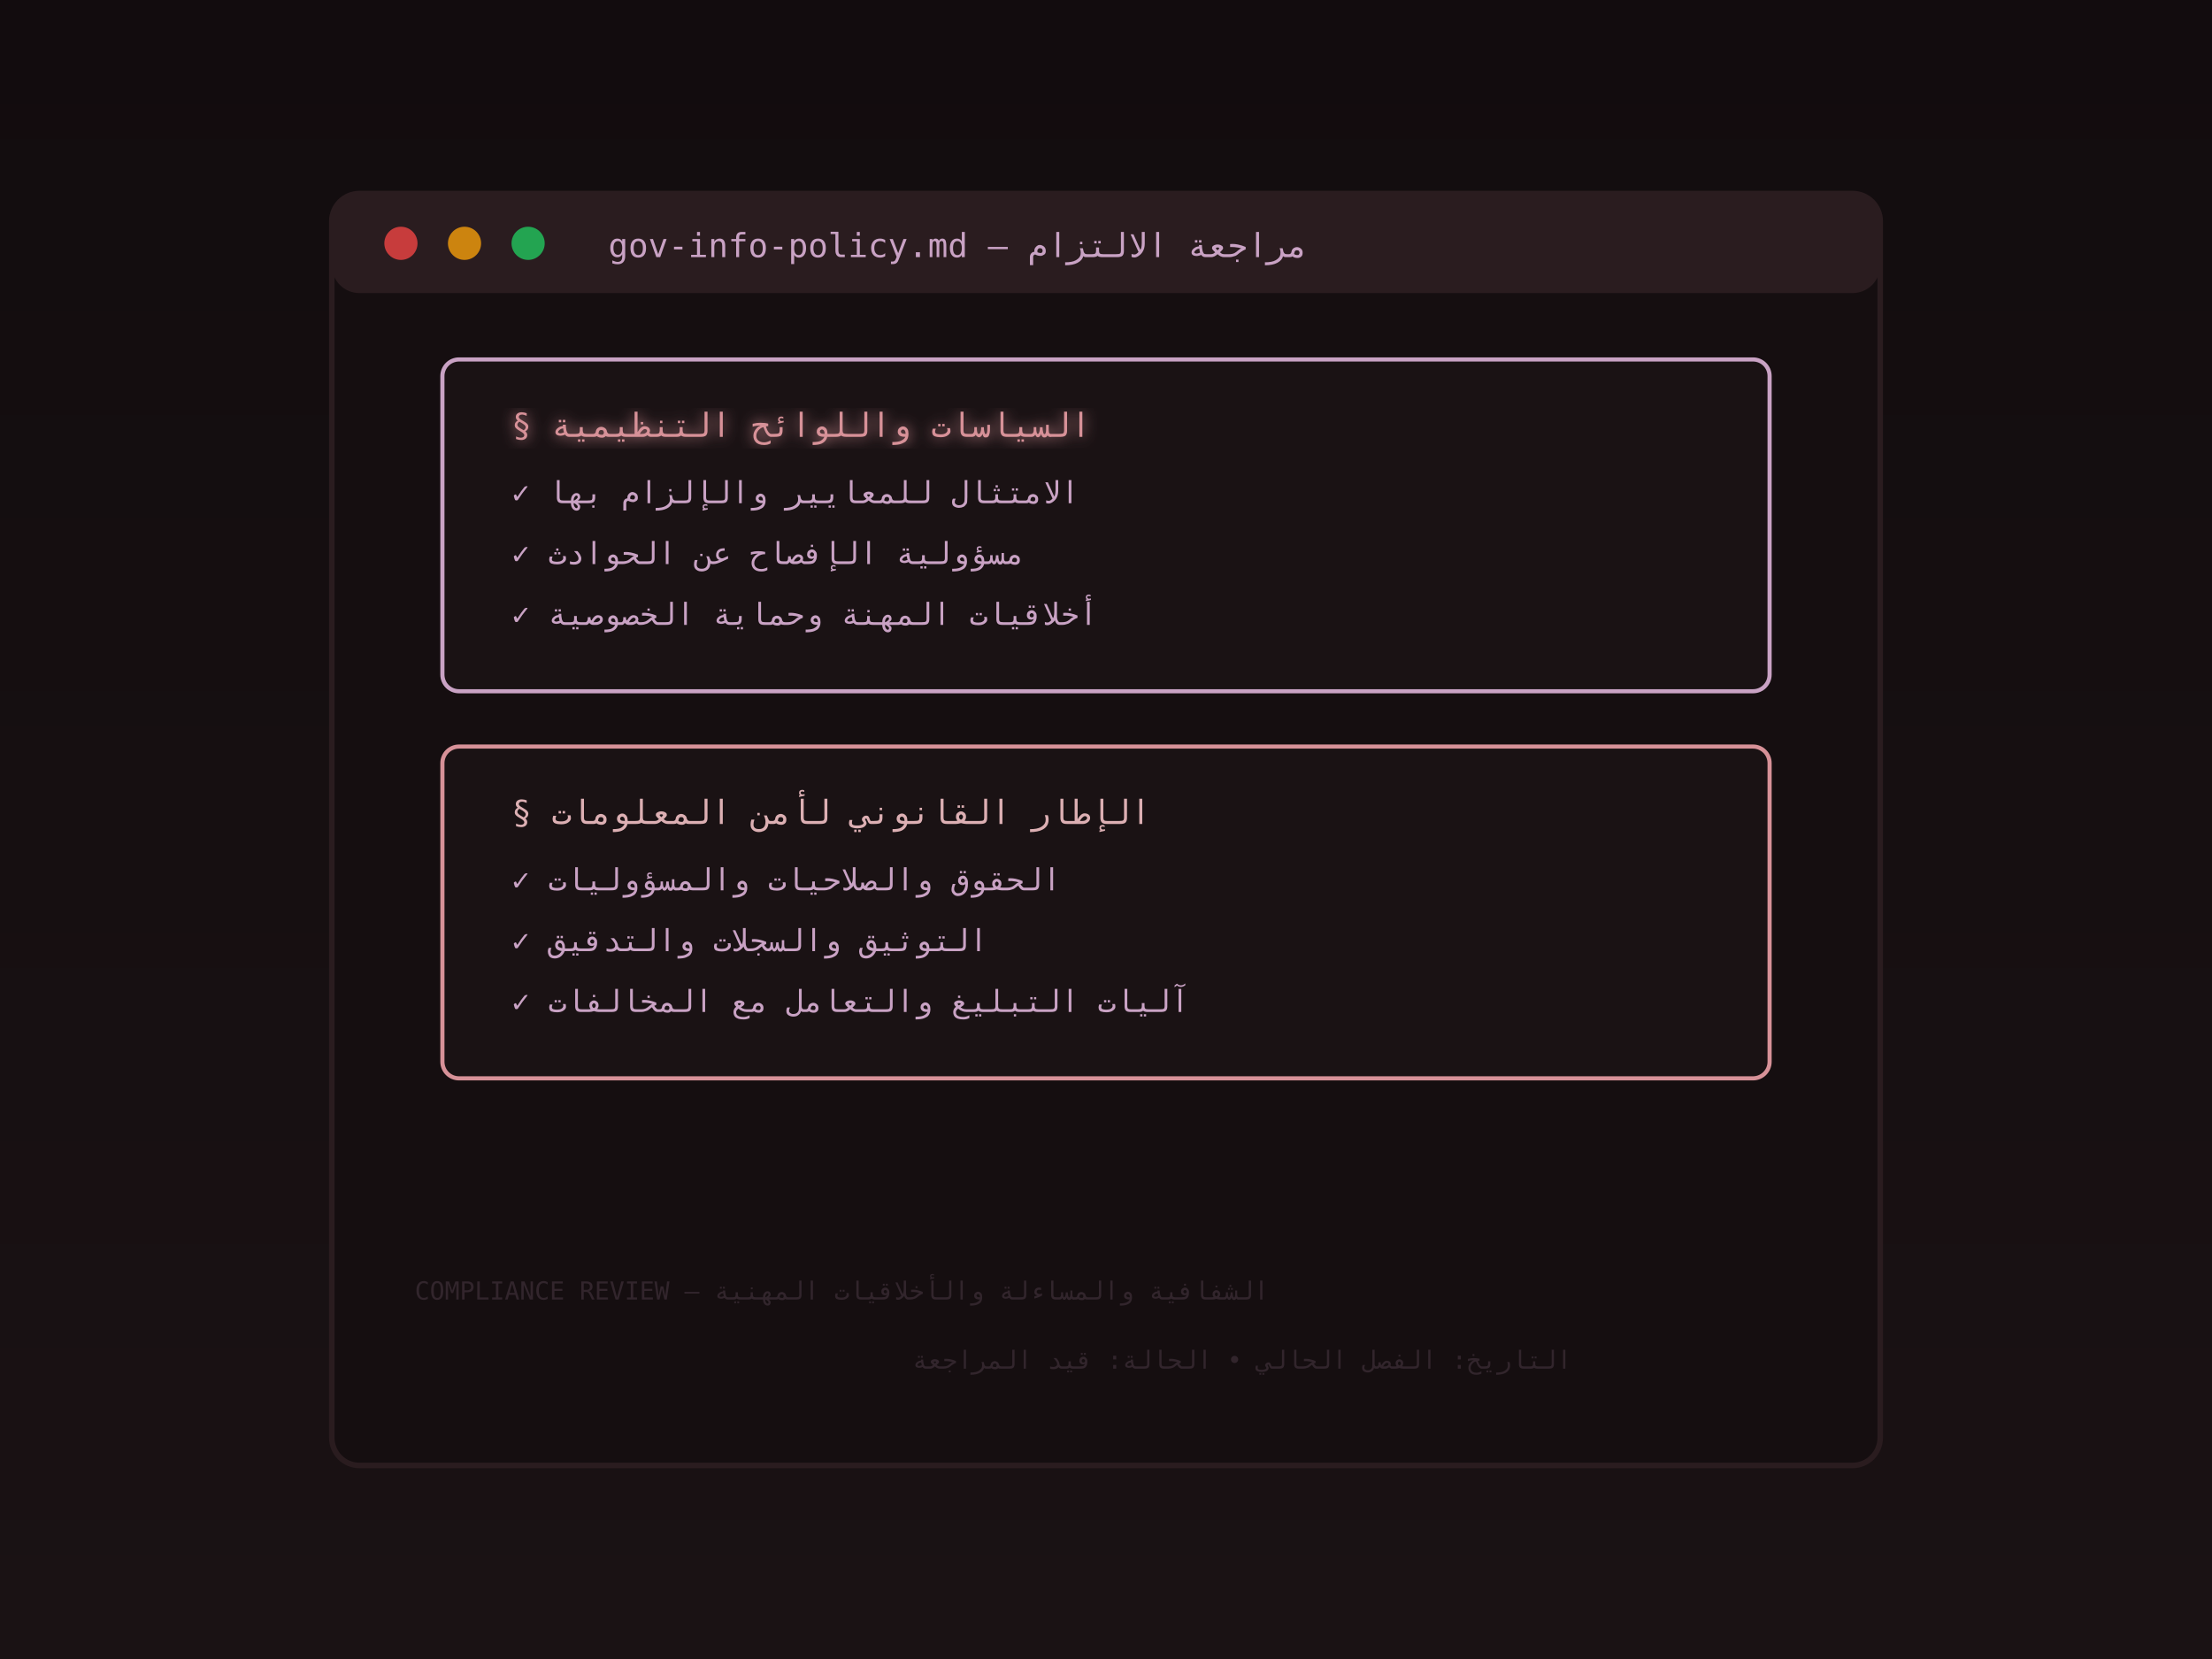
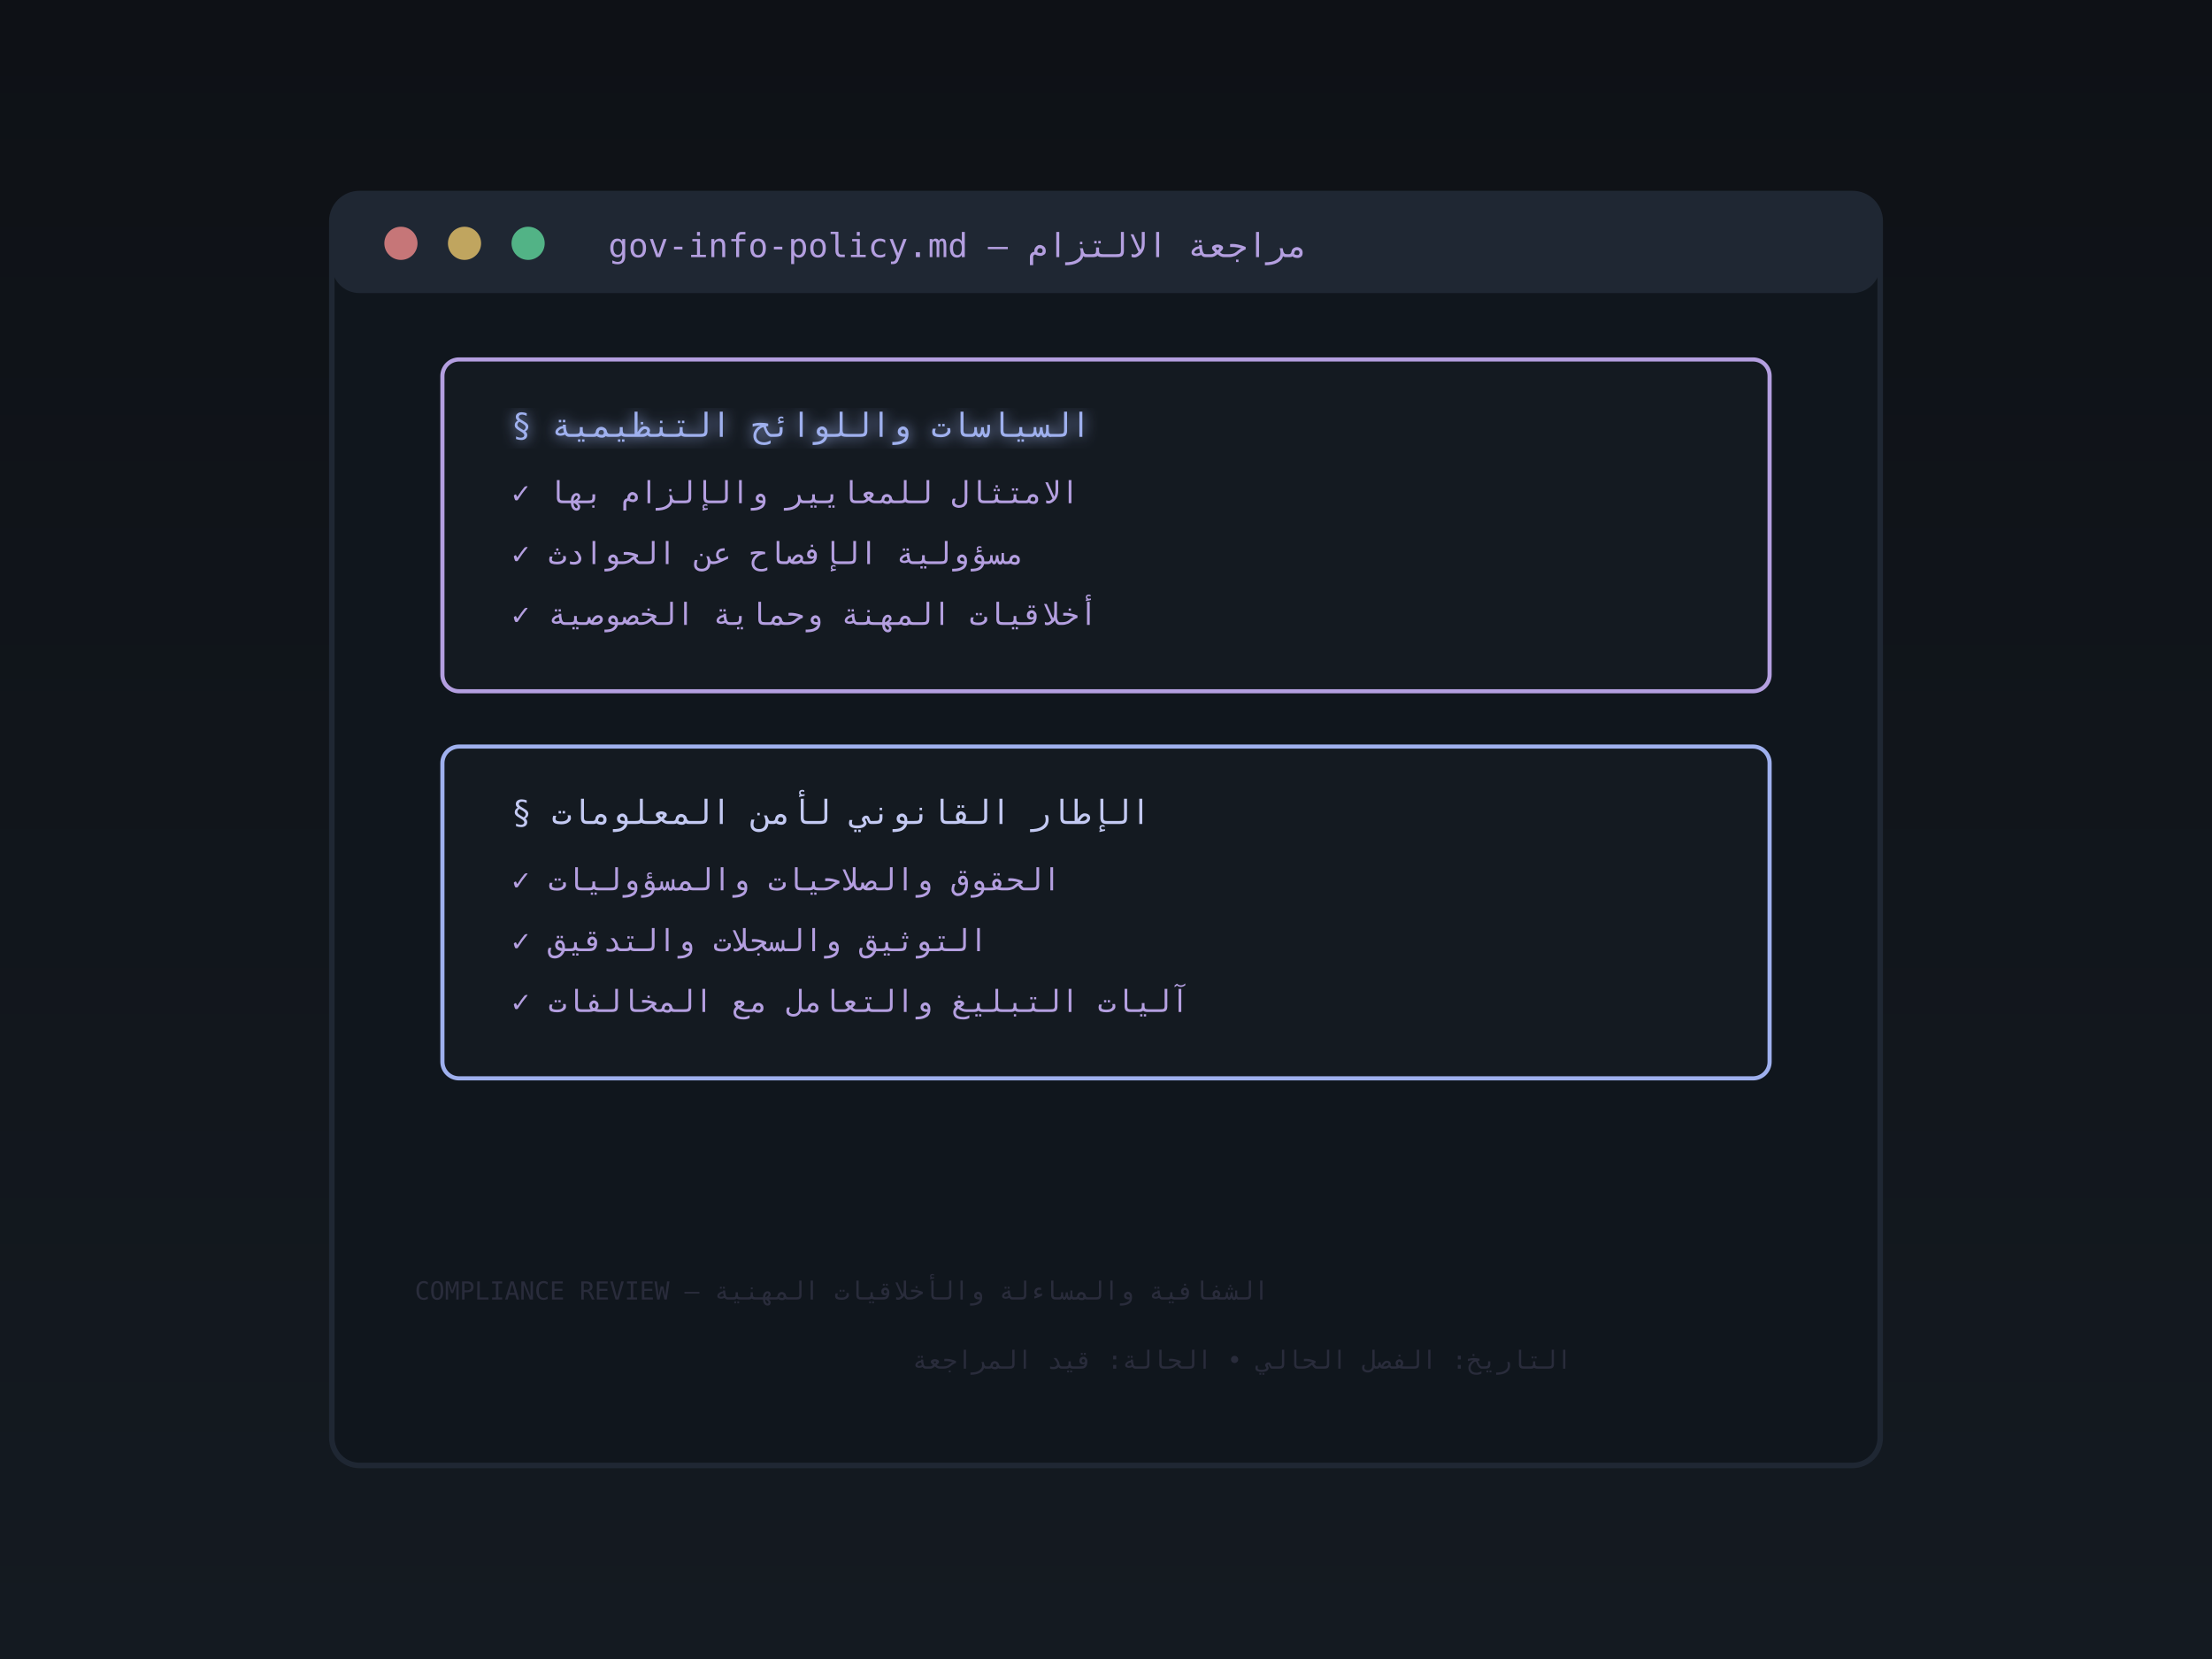
<svg xmlns="http://www.w3.org/2000/svg" viewBox="0 0 800 600">
  <defs>
    <linearGradient id="bgPOL" x1="0" y1="0" x2="0" y2="1">
-       <stop offset="0" stop-color="#120c0e" />
-       <stop offset="1" stop-color="#1a1214" />
+       <stop offset="0" stop-color="#0E1116" />
+       <stop offset="1" stop-color="#141A21" />
    </linearGradient>
    <filter id="gP1">
      <feGaussianBlur stdDeviation="2.5" result="b" />
      <feMerge>
        <feMergeNode in="b" />
        <feMergeNode in="SourceGraphic" />
      </feMerge>
    </filter>
  </defs>
  <rect width="800" height="600" fill="url(#bgPOL)" />
-   <rect x="120" y="70" width="560" height="460" rx="10" fill="#150e10" stroke="#2a1c1f" stroke-width="2" />
-   <rect x="120" y="70" width="560" height="36" rx="10" fill="#2a1c1f" />
-   <circle cx="145" cy="88" r="6" fill="#ef4444" opacity="0.8" />
-   <circle cx="168" cy="88" r="6" fill="#f59e0b" opacity="0.8" />
-   <circle cx="191" cy="88" r="6" fill="#22c55e" opacity="0.8" />
-   <text x="220" y="93" font-family="monospace" font-size="12" fill="#c9a2c4">gov-info-policy.md — مراجعة الالتزام</text>
-   <rect x="160" y="130" width="480" height="120" rx="6" fill="#1a1214" stroke="#c9a2c4" stroke-width="1.5" />
-   <text x="185" y="158" font-family="monospace" font-size="12" fill="#d79198" filter="url(#gP1)">§ السياسات واللوائح التنظيمية</text>
-   <text x="185" y="182" font-family="monospace" font-size="11" fill="#c9a2c4">✓ الامتثال للمعايير والإلزام بها</text>
-   <text x="185" y="204" font-family="monospace" font-size="11" fill="#c9a2c4">✓ مسؤولية الإفصاح عن الحوادث</text>
-   <text x="185" y="226" font-family="monospace" font-size="11" fill="#c9a2c4">✓ أخلاقيات المهنة وحماية الخصوصية</text>
-   <rect x="160" y="270" width="480" height="120" rx="6" fill="#1a1214" stroke="#d79198" stroke-width="1.5" />
-   <text x="185" y="298" font-family="monospace" font-size="12" fill="#dcafb3">§ الإطار القانوني لأمن المعلومات</text>
-   <text x="185" y="322" font-family="monospace" font-size="11" fill="#c9a2c4">✓ الحقوق والصلاحيات والمسؤوليات</text>
-   <text x="185" y="344" font-family="monospace" font-size="11" fill="#c9a2c4">✓ التوثيق والسجلات والتدقيق</text>
-   <text x="185" y="366" font-family="monospace" font-size="11" fill="#c9a2c4">✓ آليات التبليغ والتعامل مع المخالفات</text>
-   <g font-family="monospace" font-size="9" fill="#c9a2c4" opacity="0.16">
+   <rect x="120" y="70" width="560" height="460" rx="10" fill="#10161D" stroke="#1F2733" stroke-width="2" />
+   <rect x="120" y="70" width="560" height="36" rx="10" fill="#1F2733" />
+   <circle cx="145" cy="88" r="6" fill="#F08A8A" opacity="0.8" />
+   <circle cx="168" cy="88" r="6" fill="#E9C46A" opacity="0.8" />
+   <circle cx="191" cy="88" r="6" fill="#5FD69B" opacity="0.8" />
+   <text x="220" y="93" font-family="monospace" font-size="12" fill="#B49FE0">gov-info-policy.md — مراجعة الالتزام</text>
+   <rect x="160" y="130" width="480" height="120" rx="6" fill="#141A21" stroke="#B49FE0" stroke-width="1.5" />
+   <text x="185" y="158" font-family="monospace" font-size="12" fill="#9FB0EE" filter="url(#gP1)">§ السياسات واللوائح التنظيمية</text>
+   <text x="185" y="182" font-family="monospace" font-size="11" fill="#B49FE0">✓ الامتثال للمعايير والإلزام بها</text>
+   <text x="185" y="204" font-family="monospace" font-size="11" fill="#B49FE0">✓ مسؤولية الإفصاح عن الحوادث</text>
+   <text x="185" y="226" font-family="monospace" font-size="11" fill="#B49FE0">✓ أخلاقيات المهنة وحماية الخصوصية</text>
+   <rect x="160" y="270" width="480" height="120" rx="6" fill="#141A21" stroke="#9FB0EE" stroke-width="1.5" />
+   <text x="185" y="298" font-family="monospace" font-size="12" fill="#C3C9F2">§ الإطار القانوني لأمن المعلومات</text>
+   <text x="185" y="322" font-family="monospace" font-size="11" fill="#B49FE0">✓ الحقوق والصلاحيات والمسؤوليات</text>
+   <text x="185" y="344" font-family="monospace" font-size="11" fill="#B49FE0">✓ التوثيق والسجلات والتدقيق</text>
+   <text x="185" y="366" font-family="monospace" font-size="11" fill="#B49FE0">✓ آليات التبليغ والتعامل مع المخالفات</text>
+   <g font-family="monospace" font-size="9" fill="#B49FE0" opacity="0.16">
    <text x="150" y="470">COMPLIANCE REVIEW — الشفافية والمساءلة والأخلاقيات المهنية</text>
    <text x="330" y="495">التاريخ: الفصل الحالي • الحالة: قيد المراجعة</text>
  </g>
</svg>
